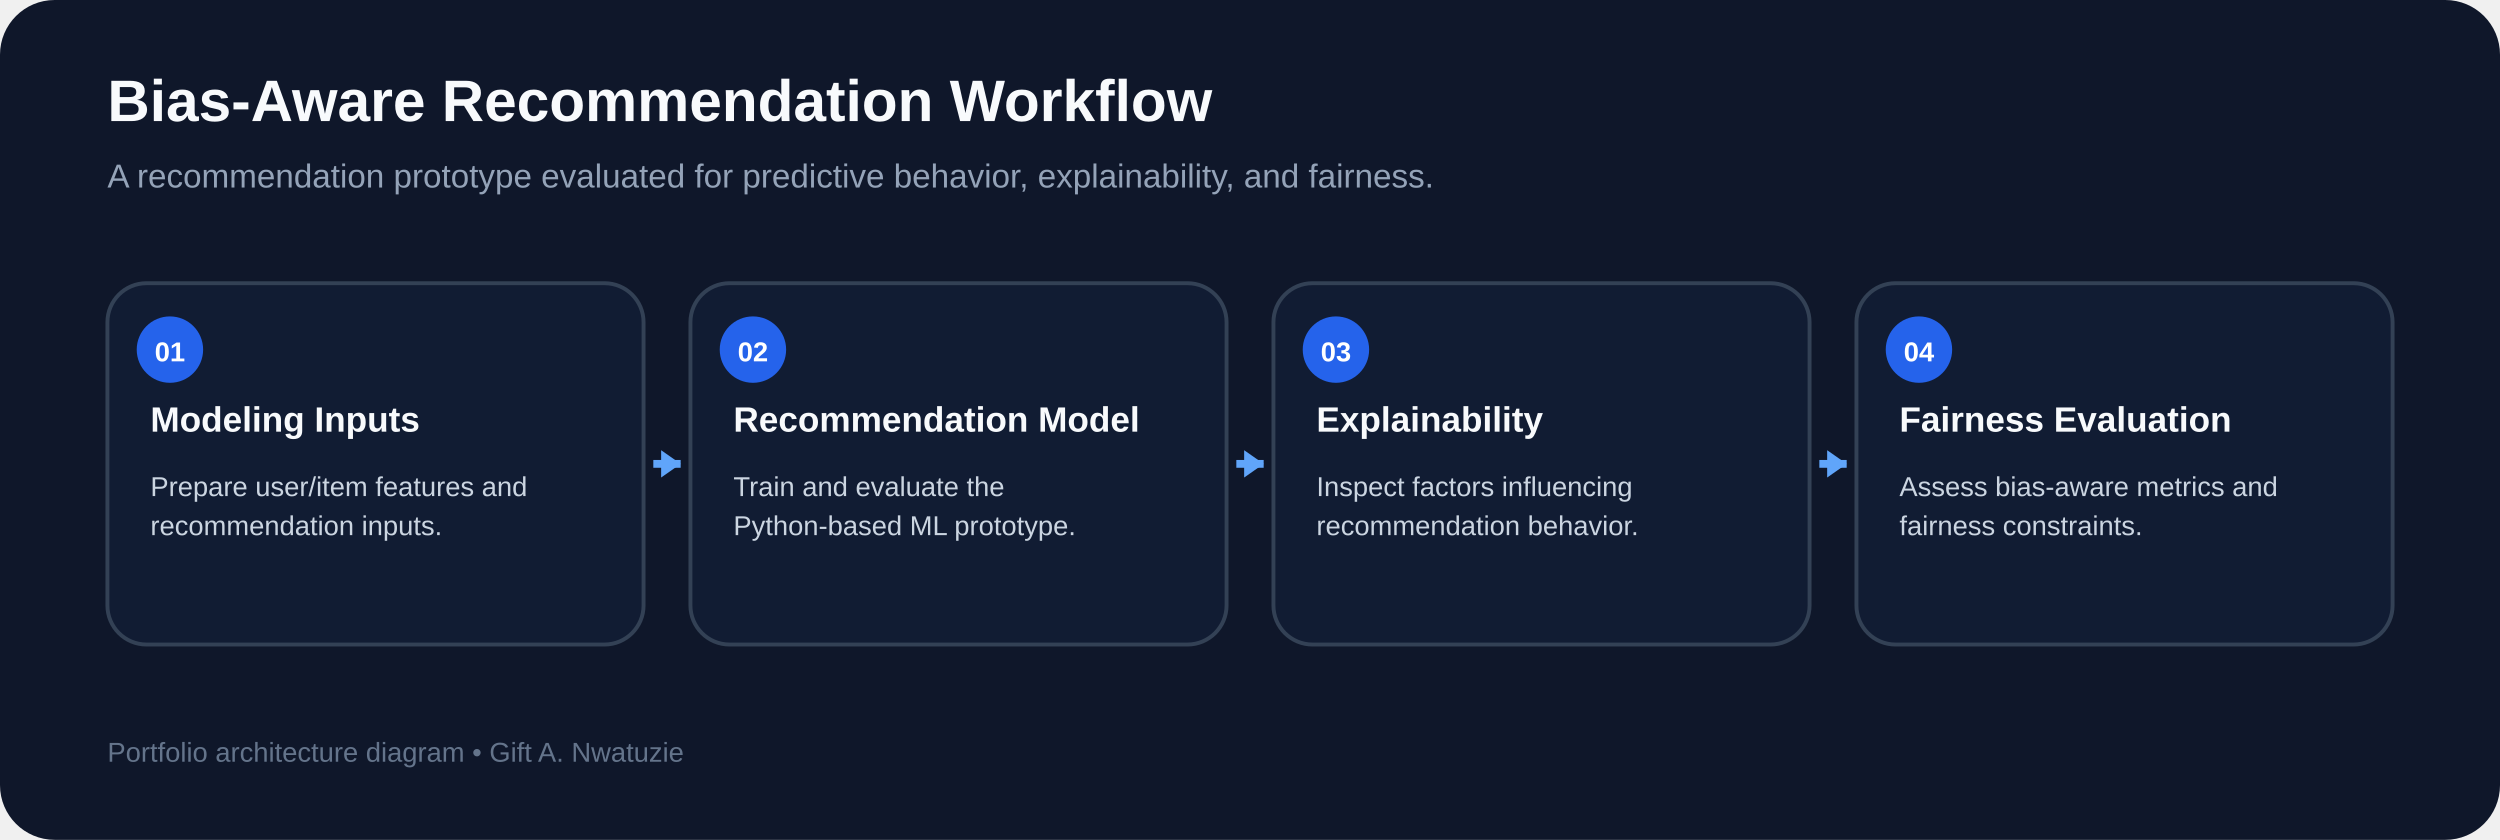
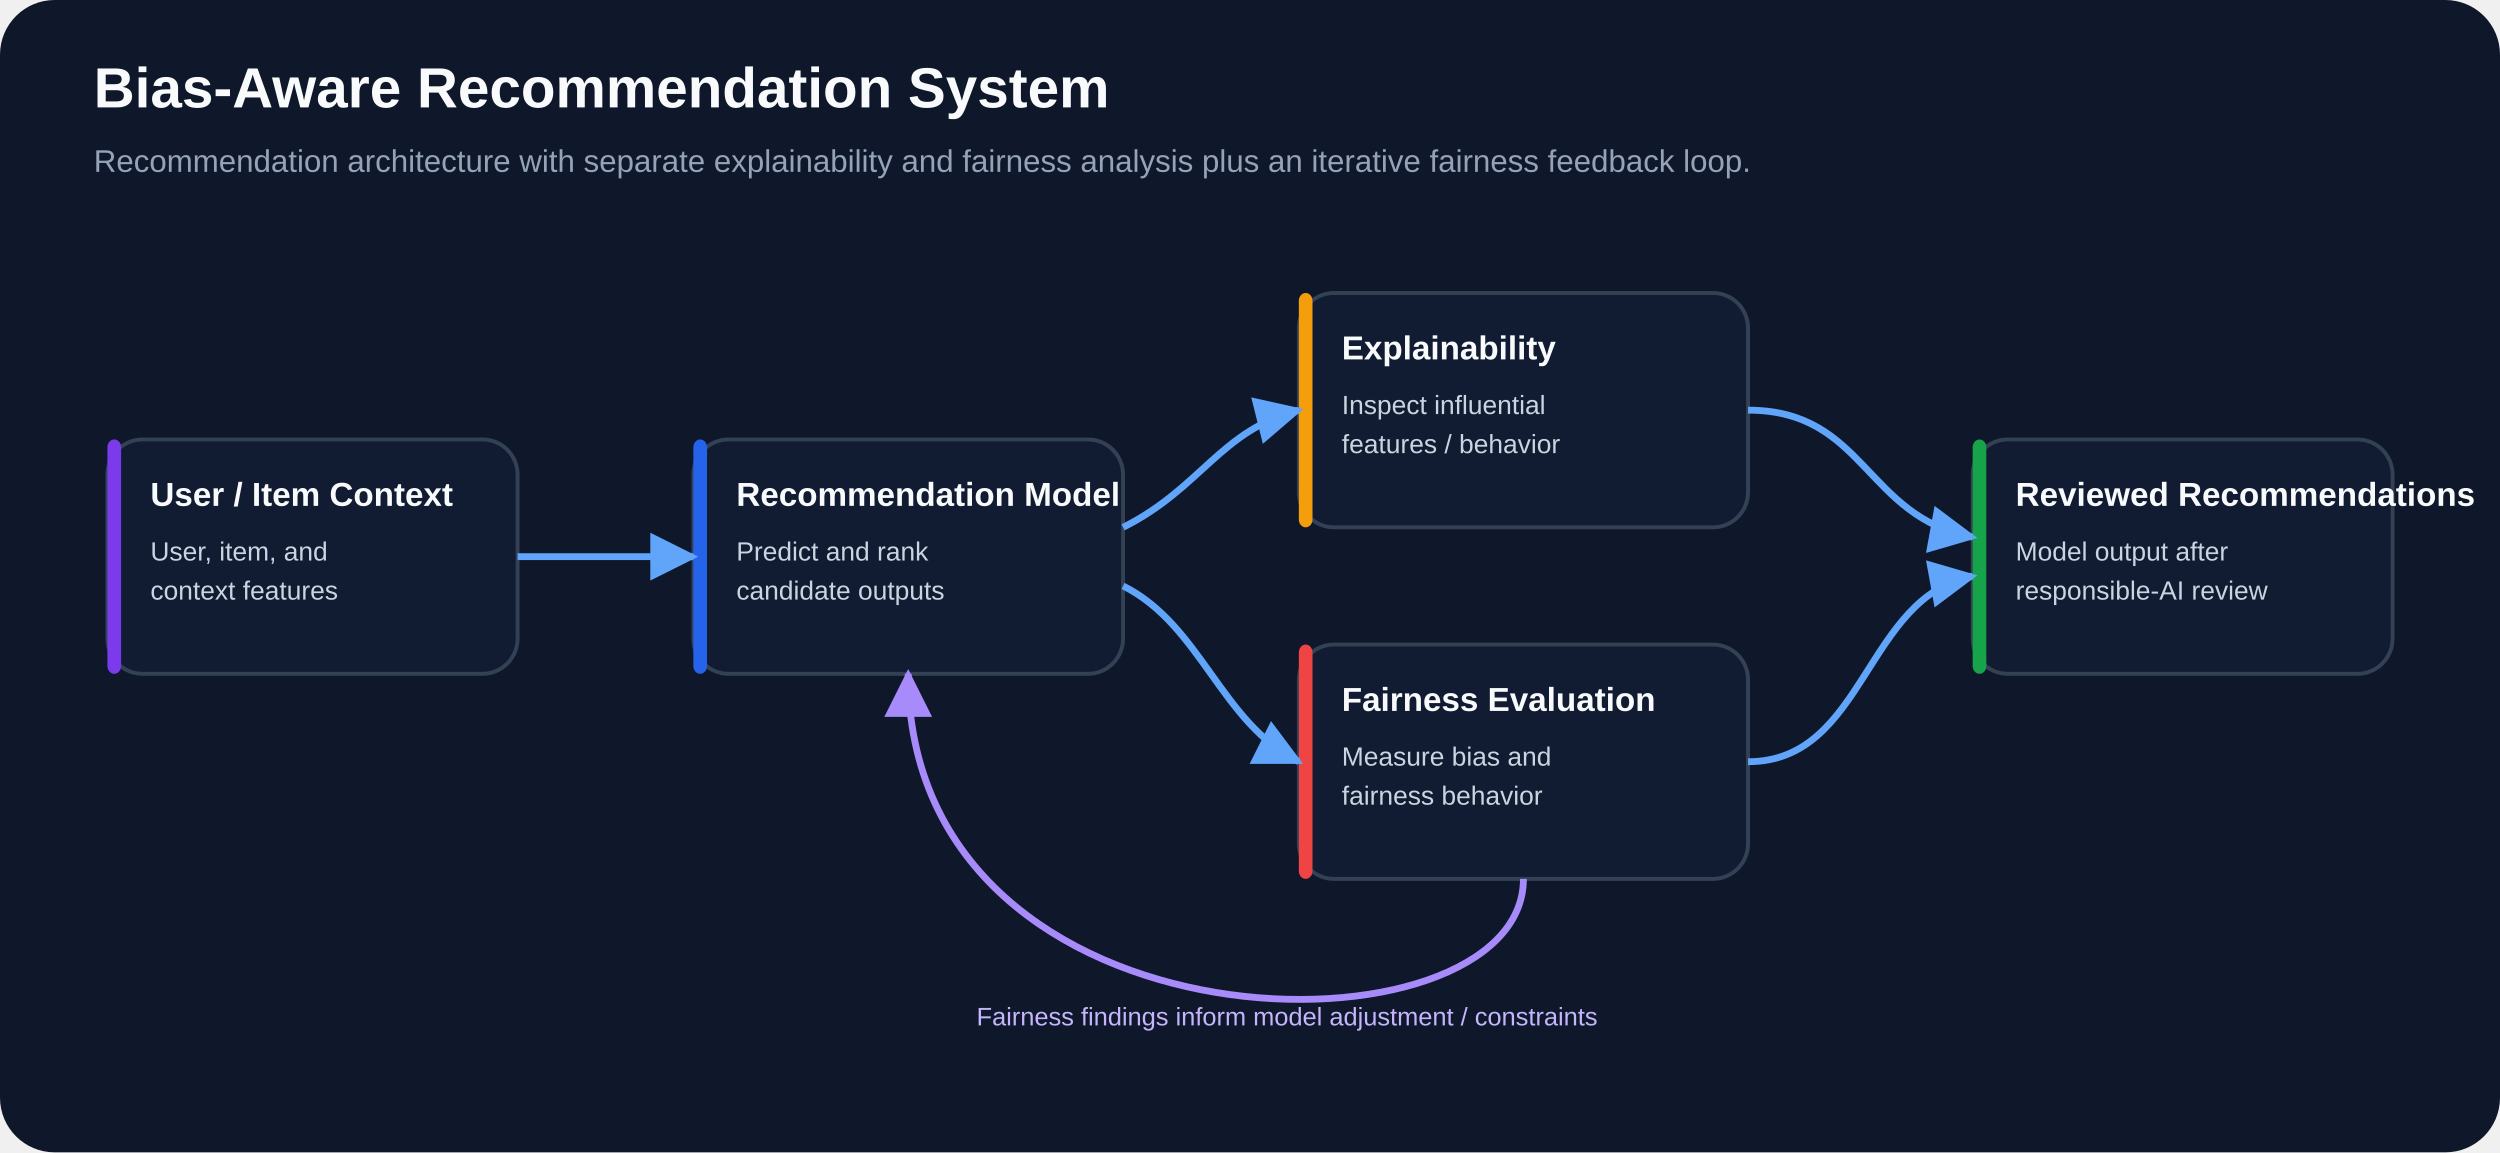
- <svg xmlns="http://www.w3.org/2000/svg" width="1280" height="430" viewBox="0 0 1280 430" role="img" aria-labelledby="title desc">
-   <rect width="1280" height="430" rx="28" fill="#0f172a" />
-   <text x="55" y="62" font-family="Arial, sans-serif" font-size="30" font-weight="700" fill="#f8fafc">Bias-Aware Recommendation Workflow</text>
-   <text x="55" y="96" font-family="Arial, sans-serif" font-size="17" fill="#94a3b8">A recommendation prototype evaluated for predictive behavior, explainability, and fairness.</text>
-   <rect x="55.0" y="145" width="274.5" height="185" rx="20" fill="#111c33" stroke="#334155" stroke-width="2" />
-   <circle cx="87.0" cy="179" r="17" fill="#2563eb" />
-   <text x="87.0" y="185" text-anchor="middle" font-family="Arial" font-size="14" font-weight="700" fill="white">01</text>
-   <text x="77.0" y="221" font-family="Arial" font-size="18" font-weight="700" fill="#f8fafc">Modeling Inputs</text>
-   <text x="77.0" y="254" font-family="Arial" font-size="14" fill="#cbd5e1">Prepare user/item features and</text>
-   <text x="77.0" y="274" font-family="Arial" font-size="14" fill="#cbd5e1">recommendation inputs.</text>
-   <line x1="334.5" y1="237.5" x2="348.5" y2="237.5" stroke="#60a5fa" stroke-width="4" />
-   <polygon points="348.5,237.5 338.5,230.5 338.5,244.5" fill="#60a5fa" />
-   <rect x="353.5" y="145" width="274.5" height="185" rx="20" fill="#111c33" stroke="#334155" stroke-width="2" />
-   <circle cx="385.5" cy="179" r="17" fill="#2563eb" />
-   <text x="385.5" y="185" text-anchor="middle" font-family="Arial" font-size="14" font-weight="700" fill="white">02</text>
-   <text x="375.5" y="221" font-family="Arial" font-size="18" font-weight="700" fill="#f8fafc">Recommendation Model</text>
-   <text x="375.5" y="254" font-family="Arial" font-size="14" fill="#cbd5e1">Train and evaluate the</text>
-   <text x="375.5" y="274" font-family="Arial" font-size="14" fill="#cbd5e1">Python-based ML prototype.</text>
-   <line x1="633.0" y1="237.5" x2="647.0" y2="237.5" stroke="#60a5fa" stroke-width="4" />
-   <polygon points="647.0,237.5 637.0,230.5 637.0,244.5" fill="#60a5fa" />
-   <rect x="652.0" y="145" width="274.5" height="185" rx="20" fill="#111c33" stroke="#334155" stroke-width="2" />
-   <circle cx="684.0" cy="179" r="17" fill="#2563eb" />
-   <text x="684.0" y="185" text-anchor="middle" font-family="Arial" font-size="14" font-weight="700" fill="white">03</text>
-   <text x="674.0" y="221" font-family="Arial" font-size="18" font-weight="700" fill="#f8fafc">Explainability</text>
-   <text x="674.0" y="254" font-family="Arial" font-size="14" fill="#cbd5e1">Inspect factors influencing</text>
-   <text x="674.0" y="274" font-family="Arial" font-size="14" fill="#cbd5e1">recommendation behavior.</text>
-   <line x1="931.5" y1="237.5" x2="945.5" y2="237.5" stroke="#60a5fa" stroke-width="4" />
-   <polygon points="945.5,237.5 935.5,230.5 935.5,244.5" fill="#60a5fa" />
-   <rect x="950.5" y="145" width="274.5" height="185" rx="20" fill="#111c33" stroke="#334155" stroke-width="2" />
-   <circle cx="982.5" cy="179" r="17" fill="#2563eb" />
-   <text x="982.5" y="185" text-anchor="middle" font-family="Arial" font-size="14" font-weight="700" fill="white">04</text>
-   <text x="972.5" y="221" font-family="Arial" font-size="18" font-weight="700" fill="#f8fafc">Fairness Evaluation</text>
-   <text x="972.5" y="254" font-family="Arial" font-size="14" fill="#cbd5e1">Assess bias-aware metrics and</text>
-   <text x="972.5" y="274" font-family="Arial" font-size="14" fill="#cbd5e1">fairness constraints.</text>
-   <text x="55" y="390" font-family="Arial" font-size="14" fill="#64748b">Portfolio architecture diagram • Gift A. Nwatuzie</text>
+ <svg xmlns="http://www.w3.org/2000/svg" width="1280" height="590" viewBox="0 0 1280 590" role="img">
+   <rect width="1280" height="590" rx="28" fill="#0f172a" />
+   <text x="48" y="55" font-family="Arial,sans-serif" font-size="29" font-weight="700" fill="#f8fafc">Bias-Aware Recommendation System</text>
+   <text x="48" y="88" font-family="Arial,sans-serif" font-size="16" fill="#94a3b8">Recommendation architecture with separate explainability and fairness analysis plus an iterative fairness feedback loop.</text>
+   <rect x="55" y="225" width="210" height="120" rx="18" fill="#111c33" stroke="#334155" stroke-width="2" />
+   <rect x="55" y="225" width="7" height="120" rx="4" fill="#7c3aed" />
+   <text x="77" y="259" font-family="Arial,sans-serif" font-size="17" font-weight="700" fill="#f8fafc">User / Item Context</text>
+   <text x="77" y="287" font-family="Arial,sans-serif" font-size="13.5" fill="#cbd5e1">User, item, and</text>
+   <text x="77" y="307" font-family="Arial,sans-serif" font-size="13.5" fill="#cbd5e1">context features</text>
+   <rect x="355" y="225" width="220" height="120" rx="18" fill="#111c33" stroke="#334155" stroke-width="2" />
+   <rect x="355" y="225" width="7" height="120" rx="4" fill="#2563eb" />
+   <text x="377" y="259" font-family="Arial,sans-serif" font-size="17" font-weight="700" fill="#f8fafc">Recommendation Model</text>
+   <text x="377" y="287" font-family="Arial,sans-serif" font-size="13.5" fill="#cbd5e1">Predict and rank</text>
+   <text x="377" y="307" font-family="Arial,sans-serif" font-size="13.5" fill="#cbd5e1">candidate outputs</text>
+   <rect x="665" y="150" width="230" height="120" rx="18" fill="#111c33" stroke="#334155" stroke-width="2" />
+   <rect x="665" y="150" width="7" height="120" rx="4" fill="#f59e0b" />
+   <text x="687" y="184" font-family="Arial,sans-serif" font-size="17" font-weight="700" fill="#f8fafc">Explainability</text>
+   <text x="687" y="212" font-family="Arial,sans-serif" font-size="13.5" fill="#cbd5e1">Inspect influential</text>
+   <text x="687" y="232" font-family="Arial,sans-serif" font-size="13.5" fill="#cbd5e1">features / behavior</text>
+   <rect x="665" y="330" width="230" height="120" rx="18" fill="#111c33" stroke="#334155" stroke-width="2" />
+   <rect x="665" y="330" width="7" height="120" rx="4" fill="#ef4444" />
+   <text x="687" y="364" font-family="Arial,sans-serif" font-size="17" font-weight="700" fill="#f8fafc">Fairness Evaluation</text>
+   <text x="687" y="392" font-family="Arial,sans-serif" font-size="13.5" fill="#cbd5e1">Measure bias and</text>
+   <text x="687" y="412" font-family="Arial,sans-serif" font-size="13.5" fill="#cbd5e1">fairness behavior</text>
+   <rect x="1010" y="225" width="215" height="120" rx="18" fill="#111c33" stroke="#334155" stroke-width="2" />
+   <rect x="1010" y="225" width="7" height="120" rx="4" fill="#16a34a" />
+   <text x="1032" y="259" font-family="Arial,sans-serif" font-size="17" font-weight="700" fill="#f8fafc">Reviewed Recommendations</text>
+   <text x="1032" y="287" font-family="Arial,sans-serif" font-size="13.5" fill="#cbd5e1">Model output after</text>
+   <text x="1032" y="307" font-family="Arial,sans-serif" font-size="13.5" fill="#cbd5e1">responsible-AI review</text>
+   <defs>
+     <marker id="arr" viewBox="0 0 10 10" refX="9" refY="5" markerWidth="7" markerHeight="7" orient="auto-start-reverse">
+       <path d="M 0 0 L 10 5 L 0 10 z" fill="#60a5fa" />
+     </marker>
+   </defs>
+   <line x1="265" y1="285" x2="355" y2="285" stroke="#60a5fa" stroke-width="3.5" marker-end="url(#arr)" />
+   <defs>
+     <marker id="r1" viewBox="0 0 10 10" refX="9" refY="5" markerWidth="7" markerHeight="7" orient="auto-start-reverse">
+       <path d="M 0 0 L 10 5 L 0 10 z" fill="#60a5fa" />
+     </marker>
+   </defs>
+   <path d="M 575 270 C 615 250, 625 220, 665 210" fill="none" stroke="#60a5fa" stroke-width="3.5" marker-end="url(#r1)" />
+   <defs>
+     <marker id="r2" viewBox="0 0 10 10" refX="9" refY="5" markerWidth="7" markerHeight="7" orient="auto-start-reverse">
+       <path d="M 0 0 L 10 5 L 0 10 z" fill="#60a5fa" />
+     </marker>
+   </defs>
+   <path d="M 575 300 C 615 320, 625 370, 665 390" fill="none" stroke="#60a5fa" stroke-width="3.5" marker-end="url(#r2)" />
+   <defs>
+     <marker id="r3" viewBox="0 0 10 10" refX="9" refY="5" markerWidth="7" markerHeight="7" orient="auto-start-reverse">
+       <path d="M 0 0 L 10 5 L 0 10 z" fill="#60a5fa" />
+     </marker>
+   </defs>
+   <path d="M 895 210 C 955 210, 955 265, 1010 275" fill="none" stroke="#60a5fa" stroke-width="3.5" marker-end="url(#r3)" />
+   <defs>
+     <marker id="r4" viewBox="0 0 10 10" refX="9" refY="5" markerWidth="7" markerHeight="7" orient="auto-start-reverse">
+       <path d="M 0 0 L 10 5 L 0 10 z" fill="#60a5fa" />
+     </marker>
+   </defs>
+   <path d="M 895 390 C 955 390, 955 305, 1010 295" fill="none" stroke="#60a5fa" stroke-width="3.5" marker-end="url(#r4)" />
+   <defs>
+     <marker id="rfeed" viewBox="0 0 10 10" refX="9" refY="5" markerWidth="7" markerHeight="7" orient="auto-start-reverse">
+       <path d="M 0 0 L 10 5 L 0 10 z" fill="#a78bfa" />
+     </marker>
+   </defs>
+   <path d="M 780 450 C 780 545, 465 545, 465 345" fill="none" stroke="#a78bfa" stroke-width="3.5" marker-end="url(#rfeed)" />
+   <text x="500" y="525" font-family="Arial" font-size="13" fill="#c4b5fd">Fairness findings inform model adjustment / constraints</text>
</svg>
